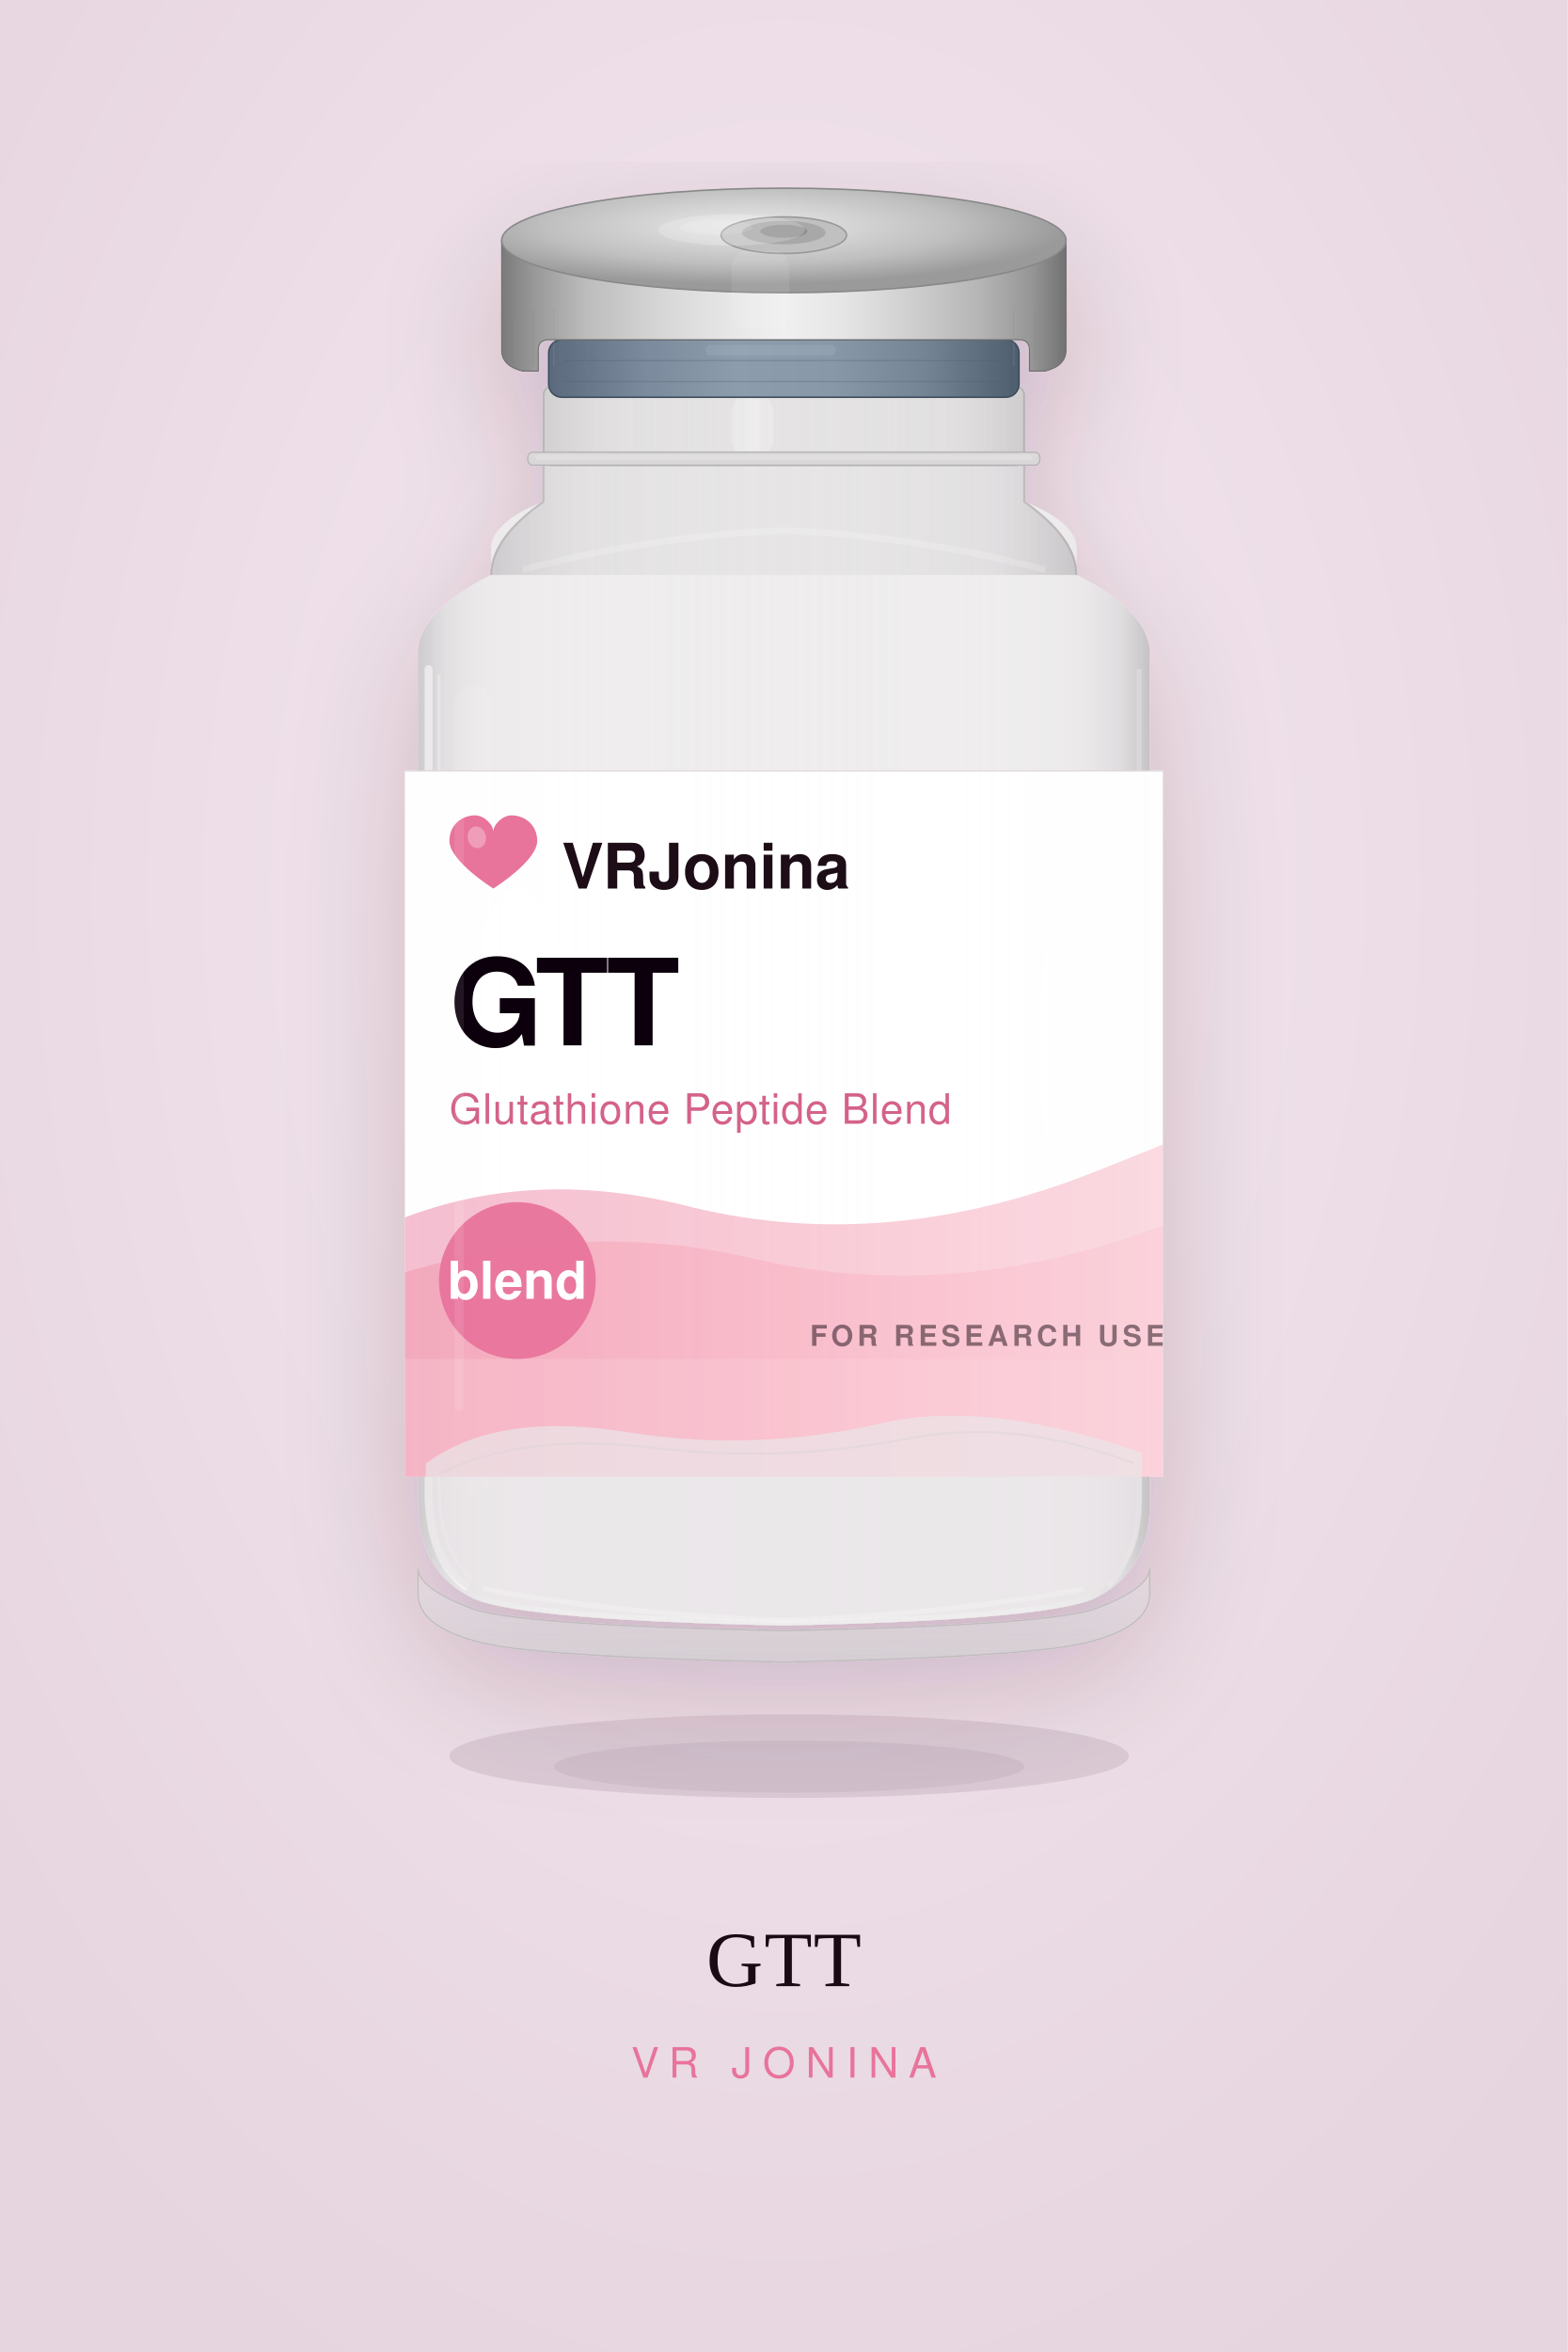
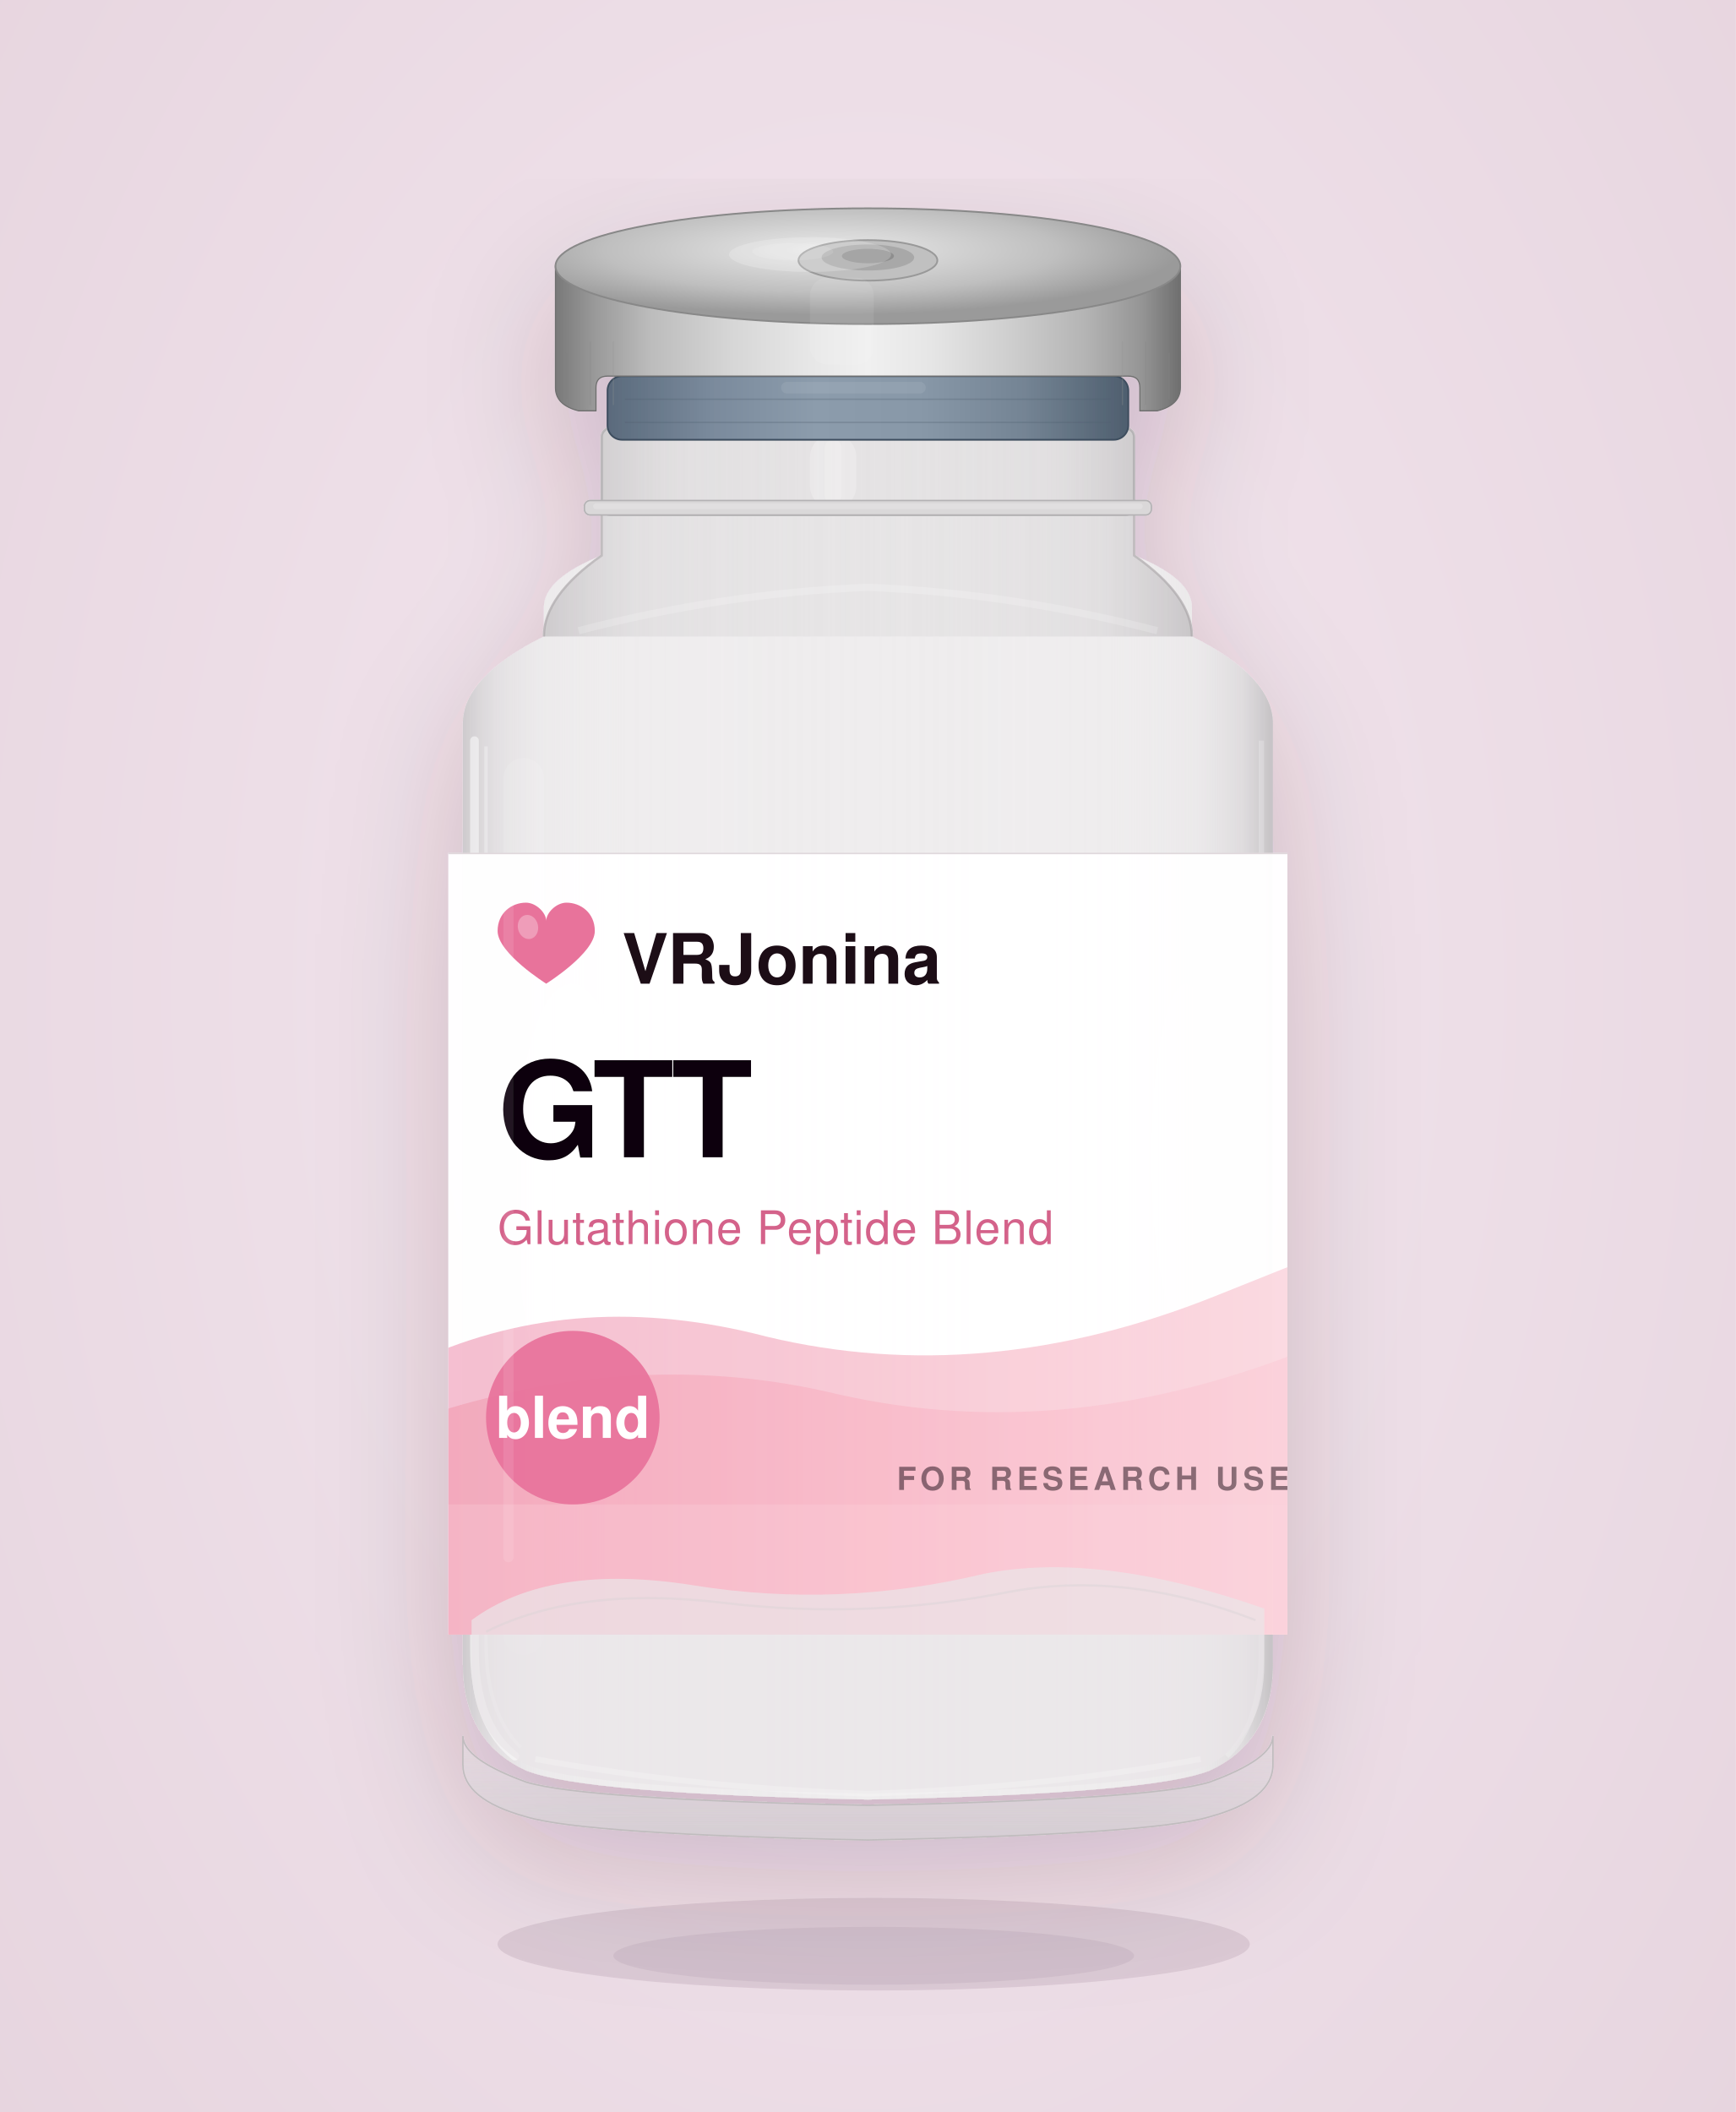
- <svg xmlns="http://www.w3.org/2000/svg" viewBox="0 0 600 900" width="600" height="900">
+ <svg xmlns="http://www.w3.org/2000/svg" viewBox="0 0 600 730">
  <defs>
    <radialGradient id="bgGrad" cx="50%" cy="38%" r="70%">
      <stop offset="0%" stop-color="#F4E8F0" />
      <stop offset="100%" stop-color="#E6D4DE" />
    </radialGradient>
    <linearGradient id="capSide" x1="0" y1="0" x2="1" y2="0">
      <stop offset="0%" stop-color="#7A7A7A" />
      <stop offset="6%" stop-color="#999" />
      <stop offset="15%" stop-color="#BCBCBC" />
      <stop offset="28%" stop-color="#D6D6D6" />
      <stop offset="40%" stop-color="#E6E6E6" />
      <stop offset="50%" stop-color="#F0F0F0" />
      <stop offset="60%" stop-color="#E6E6E6" />
      <stop offset="72%" stop-color="#D0D0D0" />
      <stop offset="85%" stop-color="#B4B4B4" />
      <stop offset="94%" stop-color="#959595" />
      <stop offset="100%" stop-color="#707070" />
    </linearGradient>
    <radialGradient id="capTop" cx="44%" cy="36%" r="56%">
      <stop offset="0%" stop-color="#E8E8E8" />
      <stop offset="30%" stop-color="#D6D6D6" />
      <stop offset="65%" stop-color="#BFBFBF" />
      <stop offset="100%" stop-color="#9A9A9A" />
    </radialGradient>
    <linearGradient id="rubber" x1="0" y1="0" x2="1" y2="0">
      <stop offset="0%" stop-color="#5A6A7C" />
      <stop offset="20%" stop-color="#7A8A9C" />
      <stop offset="40%" stop-color="#8C9CAC" />
      <stop offset="60%" stop-color="#8898A8" />
      <stop offset="80%" stop-color="#748494" />
      <stop offset="100%" stop-color="#4E5E6E" />
    </linearGradient>
    <linearGradient id="glassBody" x1="0" y1="0" x2="1" y2="0">
      <stop offset="0%" stop-color="#B0ACB0" stop-opacity="0.55" />
      <stop offset="4%" stop-color="#D0CCD0" stop-opacity="0.4" />
      <stop offset="10%" stop-color="#E8E6E8" stop-opacity="0.25" />
      <stop offset="20%" stop-color="#F4F3F4" stop-opacity="0.12" />
      <stop offset="50%" stop-color="#FAFAFA" stop-opacity="0.05" />
      <stop offset="80%" stop-color="#F4F3F4" stop-opacity="0.12" />
      <stop offset="90%" stop-color="#E4E2E4" stop-opacity="0.25" />
      <stop offset="96%" stop-color="#C8C4C8" stop-opacity="0.4" />
      <stop offset="100%" stop-color="#A09CA0" stop-opacity="0.55" />
    </linearGradient>
    <linearGradient id="glassShoulder" x1="0" y1="0" x2="1" y2="0">
      <stop offset="0%" stop-color="#A8A4A8" stop-opacity="0.5" />
      <stop offset="15%" stop-color="#D8D6D8" stop-opacity="0.3" />
      <stop offset="50%" stop-color="#F0F0F0" stop-opacity="0.1" />
      <stop offset="85%" stop-color="#D4D2D4" stop-opacity="0.3" />
      <stop offset="100%" stop-color="#9C989C" stop-opacity="0.5" />
    </linearGradient>
    <linearGradient id="pinkWave" x1="0" y1="0" x2="1" y2="0">
      <stop offset="0%" stop-color="#F0889E" />
      <stop offset="40%" stop-color="#F8A0B4" />
      <stop offset="100%" stop-color="#FCC8D4" />
    </linearGradient>
    <linearGradient id="pinkWave2" x1="0" y1="0" x2="1" y2="0">
      <stop offset="0%" stop-color="#E87098" />
      <stop offset="50%" stop-color="#F08CA4" />
      <stop offset="100%" stop-color="#F8B0C0" />
    </linearGradient>
    <filter id="vialShadow" x="-30%" y="-5%" width="160%" height="120%">
      <feDropShadow dx="0" dy="18" stdDeviation="22" flood-color="#3A1830" flood-opacity="0.18" />
    </filter>
    <linearGradient id="glassBottom" x1="0" y1="0" x2="0" y2="1">
      <stop offset="0%" stop-color="#E0DCE0" stop-opacity="0.3" />
      <stop offset="100%" stop-color="#D0CCD0" stop-opacity="0.6" />
    </linearGradient>
    <clipPath id="vialClip">
      <path d="M155 248 Q155 230 185 215 L185 205 Q185 195 205 188 L205 170 L395 170 L395 188 Q415 195 415 205 L415 215 Q445 230 445 248 L445 580 Q445 610 420 620 Q400 628 300 630 Q200 628 180 620 Q155 610 155 580 Z" />
    </clipPath>
  </defs>
  <rect width="600" height="900" fill="url(#bgGrad)" />
  <g filter="url(#vialShadow)">
    <path d="M160 250 Q160 234 188 220 L188 210 Q188 200 208 192 L208 175 L392 175 L392 192 Q412 200 412 210 L412 220 Q440 234 440 250 L440 575 Q440 602 418 612 Q398 620 300 622 Q202 620 182 612 Q160 602 160 575 Z" fill="#EEECED" />
    <path d="M160 250 Q160 234 188 220 L188 210 Q188 200 208 192 L208 175 L392 175 L392 192 Q412 200 412 210 L412 220 Q440 234 440 250 L440 575 Q440 602 418 612 Q398 620 300 622 Q202 620 182 612 Q160 602 160 575 Z" fill="url(#glassBody)" />
    <path d="M164 256 L164 570 Q164 596 178 607" stroke="white" stroke-width="3" fill="none" opacity="0.5" stroke-linecap="round" />
    <path d="M168 258 L168 568 Q168 592 180 604" stroke="white" stroke-width="1.2" fill="none" opacity="0.3" />
    <rect x="174" y="262" width="14" height="310" rx="7" fill="white" opacity="0.1" />
    <path d="M436 256 L436 570 Q436 596 424 607" stroke="white" stroke-width="1.8" fill="none" opacity="0.22" />
    <ellipse cx="200" cy="420" rx="22" ry="80" fill="white" opacity="0.08" transform="rotate(-2, 200, 420)" />
    <ellipse cx="410" cy="400" rx="12" ry="60" fill="white" opacity="0.05" />
    <path d="M188 220 Q188 206 208 192 L208 175 L392 175 L392 192 Q412 206 412 220" fill="#E6E4E5" stroke="#C0BCBE" stroke-width="0.8" />
    <path d="M188 220 Q188 206 208 192 L208 175 L392 175 L392 192 Q412 206 412 220" fill="url(#glassShoulder)" opacity="0.8" />
    <path d="M200 218 Q250 205 300 203 Q350 205 400 218" stroke="white" stroke-width="2.5" fill="none" opacity="0.18" />
    <rect x="208" y="148" width="184" height="30" rx="3" fill="#E4E2E3" stroke="#BCBABC" stroke-width="0.8" />
    <rect x="208" y="148" width="184" height="30" rx="3" fill="url(#glassShoulder)" opacity="0.6" />
    <rect x="280" y="150" width="16" height="26" rx="8" fill="white" opacity="0.22" />
    <rect x="285" y="152" width="6" height="22" rx="3" fill="white" opacity="0.14" />
    <rect x="202" y="173" width="196" height="5" rx="2" fill="#DAD8D9" stroke="#B4B2B4" stroke-width="0.5" />
    <rect x="205" y="174" width="190" height="2" rx="1" fill="white" opacity="0.18" />
    <rect x="210" y="130" width="180" height="22" rx="5" fill="url(#rubber)" stroke="#3E4E5E" stroke-width="0.6" />
    <line x1="216" y1="138" x2="384" y2="138" stroke="#4E5E6E" stroke-width="0.5" opacity="0.3" />
    <line x1="216" y1="146" x2="384" y2="146" stroke="#4E5E6E" stroke-width="0.5" opacity="0.3" />
    <rect x="270" y="132" width="50" height="4" rx="2" fill="white" opacity="0.08" />
    <path d="M192 92 L192 134 Q192 140 200 142 L206 142 L206 134 Q206 130 210 130 L390 130 Q394 130 394 134 L394 142 L400 142 Q408 140 408 134 L408 92 Z" fill="url(#capSide)" stroke="#6E6E6E" stroke-width="0.4" />
    <line x1="196" y1="138" x2="196" y2="122" stroke="#808080" stroke-width="0.8" opacity="0.45" />
    <line x1="204" y1="140" x2="204" y2="118" stroke="#888" stroke-width="0.5" opacity="0.35" />
    <line x1="212" y1="140" x2="212" y2="118" stroke="#909090" stroke-width="0.4" opacity="0.3" />
    <line x1="388" y1="140" x2="388" y2="118" stroke="#909090" stroke-width="0.4" opacity="0.3" />
    <line x1="396" y1="140" x2="396" y2="118" stroke="#888" stroke-width="0.5" opacity="0.35" />
    <line x1="404" y1="138" x2="404" y2="122" stroke="#808080" stroke-width="0.8" opacity="0.45" />
    <ellipse cx="300" cy="92" rx="108" ry="20" fill="url(#capTop)" stroke="#888" stroke-width="0.6" />
    <ellipse cx="300" cy="90" rx="24" ry="7" fill="#C0C0C0" stroke="#999" stroke-width="0.6" />
    <ellipse cx="300" cy="89" rx="16" ry="4.5" fill="#A8A8A8" />
    <ellipse cx="300" cy="88.5" rx="9" ry="2.5" fill="#8E8E8E" />
    <ellipse cx="280" cy="88" rx="28" ry="6" fill="white" opacity="0.2" />
    <ellipse cx="274" cy="87" rx="14" ry="3" fill="white" opacity="0.1" />
    <rect x="280" y="96" width="22" height="30" rx="6" fill="white" opacity="0.08" />
    <g clip-path="url(#vialClip)">
      <rect x="145" y="295" width="310" height="270" fill="white" opacity="0.97" />
      <line x1="145" y1="295" x2="455" y2="295" stroke="#E0D8DC" stroke-width="0.5" />
      <g transform="translate(172, 312) scale(0.7)">
        <path d="M24 40 C24 40, 0 25, 0 14 C0 5, 7 0, 14 0 C19 0, 24 5, 24 9 C24 5, 29 0, 34 0 C41 0, 48 5, 48 14 C48 25, 24 40, 24 40Z" fill="#E8739B" />
        <ellipse cx="15" cy="12" rx="5" ry="6" fill="white" opacity="0.3" transform="rotate(-12, 15, 12)" />
      </g>
      <text x="215" y="340" font-family="'Helvetica Neue', Helvetica, Arial, sans-serif" font-weight="800" font-size="24" fill="#1A0A14">VR</text>
      <text x="248" y="340" font-family="'Helvetica Neue', Helvetica, Arial, sans-serif" font-weight="600" font-size="24" fill="#1A0A14">Jonina</text>
      <text x="172" y="400" font-family="'Helvetica Neue', Helvetica, Arial, sans-serif" font-weight="900" font-size="46" fill="#0A0008" letter-spacing="-2">GTT</text>
      <text x="172" y="430" font-family="'Helvetica Neue', Helvetica, Arial, sans-serif" font-weight="400" font-size="16" fill="#D4628A" letter-spacing="0.3">Glutathione Peptide Blend</text>
      <path d="M145 470 Q200 445 265 462 Q340 480 420 448 Q440 440 455 434 L455 565 L145 565 Z" fill="url(#pinkWave2)" opacity="0.45" />
      <path d="M145 490 Q220 465 290 482 Q370 500 455 465 L455 565 L145 565 Z" fill="url(#pinkWave)" opacity="0.4" />
      <rect x="145" y="520" width="310" height="45" fill="#FCD8E0" opacity="0.25" />
      <circle cx="198" cy="490" r="30" fill="#E8739B" opacity="0.93" />
      <text x="198" y="497" text-anchor="middle" font-family="'Helvetica Neue', Helvetica, Arial, sans-serif" font-weight="700" font-size="20" fill="white">blend</text>
      <text x="310" y="515" font-family="'Helvetica Neue', Helvetica, Arial, sans-serif" font-weight="600" font-size="11" fill="#1A0A14" letter-spacing="1.5" opacity="0.5">FOR RESEARCH USE</text>
    </g>
    <rect x="174" y="300" width="3.5" height="240" rx="1.75" fill="white" opacity="0.1" clip-path="url(#vialClip)" />
    <g clip-path="url(#vialClip)">
      <path d="M163 560 Q190 540 240 548 Q290 556 340 544 Q380 536 437 556 L437 575 Q437 600 418 610 Q398 618 300 620 Q202 618 182 610 Q163 600 163 575 Z" fill="#EAE6E8" opacity="0.7" />
      <path d="M168 564 Q200 548 250 554 Q300 560 350 550 Q390 543 434 560" stroke="#D8D2D5" stroke-width="0.8" fill="none" opacity="0.4" />
    </g>
    <path d="M160 600 Q160 608 182 616 Q202 622 300 624 Q398 622 418 616 Q440 608 440 600 L440 610 Q440 622 418 628 Q398 634 300 636 Q202 634 182 628 Q160 622 160 610 Z" fill="url(#glassBottom)" stroke="#C0BCBE" stroke-width="0.5" />
    <path d="M185 608 Q240 618 300 620 Q360 618 415 608" stroke="white" stroke-width="2" fill="none" opacity="0.2" />
  </g>
  <ellipse cx="302" cy="672" rx="130" ry="16" fill="#3A1830" opacity="0.1" />
  <ellipse cx="302" cy="676" rx="90" ry="10" fill="#3A1830" opacity="0.06" />
  <text x="300" y="760" text-anchor="middle" font-family="Georgia, 'Times New Roman', serif" font-size="30" fill="#1A0A14" letter-spacing="0.5">GTT</text>
  <text x="300" y="795" text-anchor="middle" font-family="'Helvetica Neue', Helvetica, Arial, sans-serif" font-weight="500" font-size="16" fill="#E8739B" letter-spacing="4">VR JONINA</text>
</svg>
